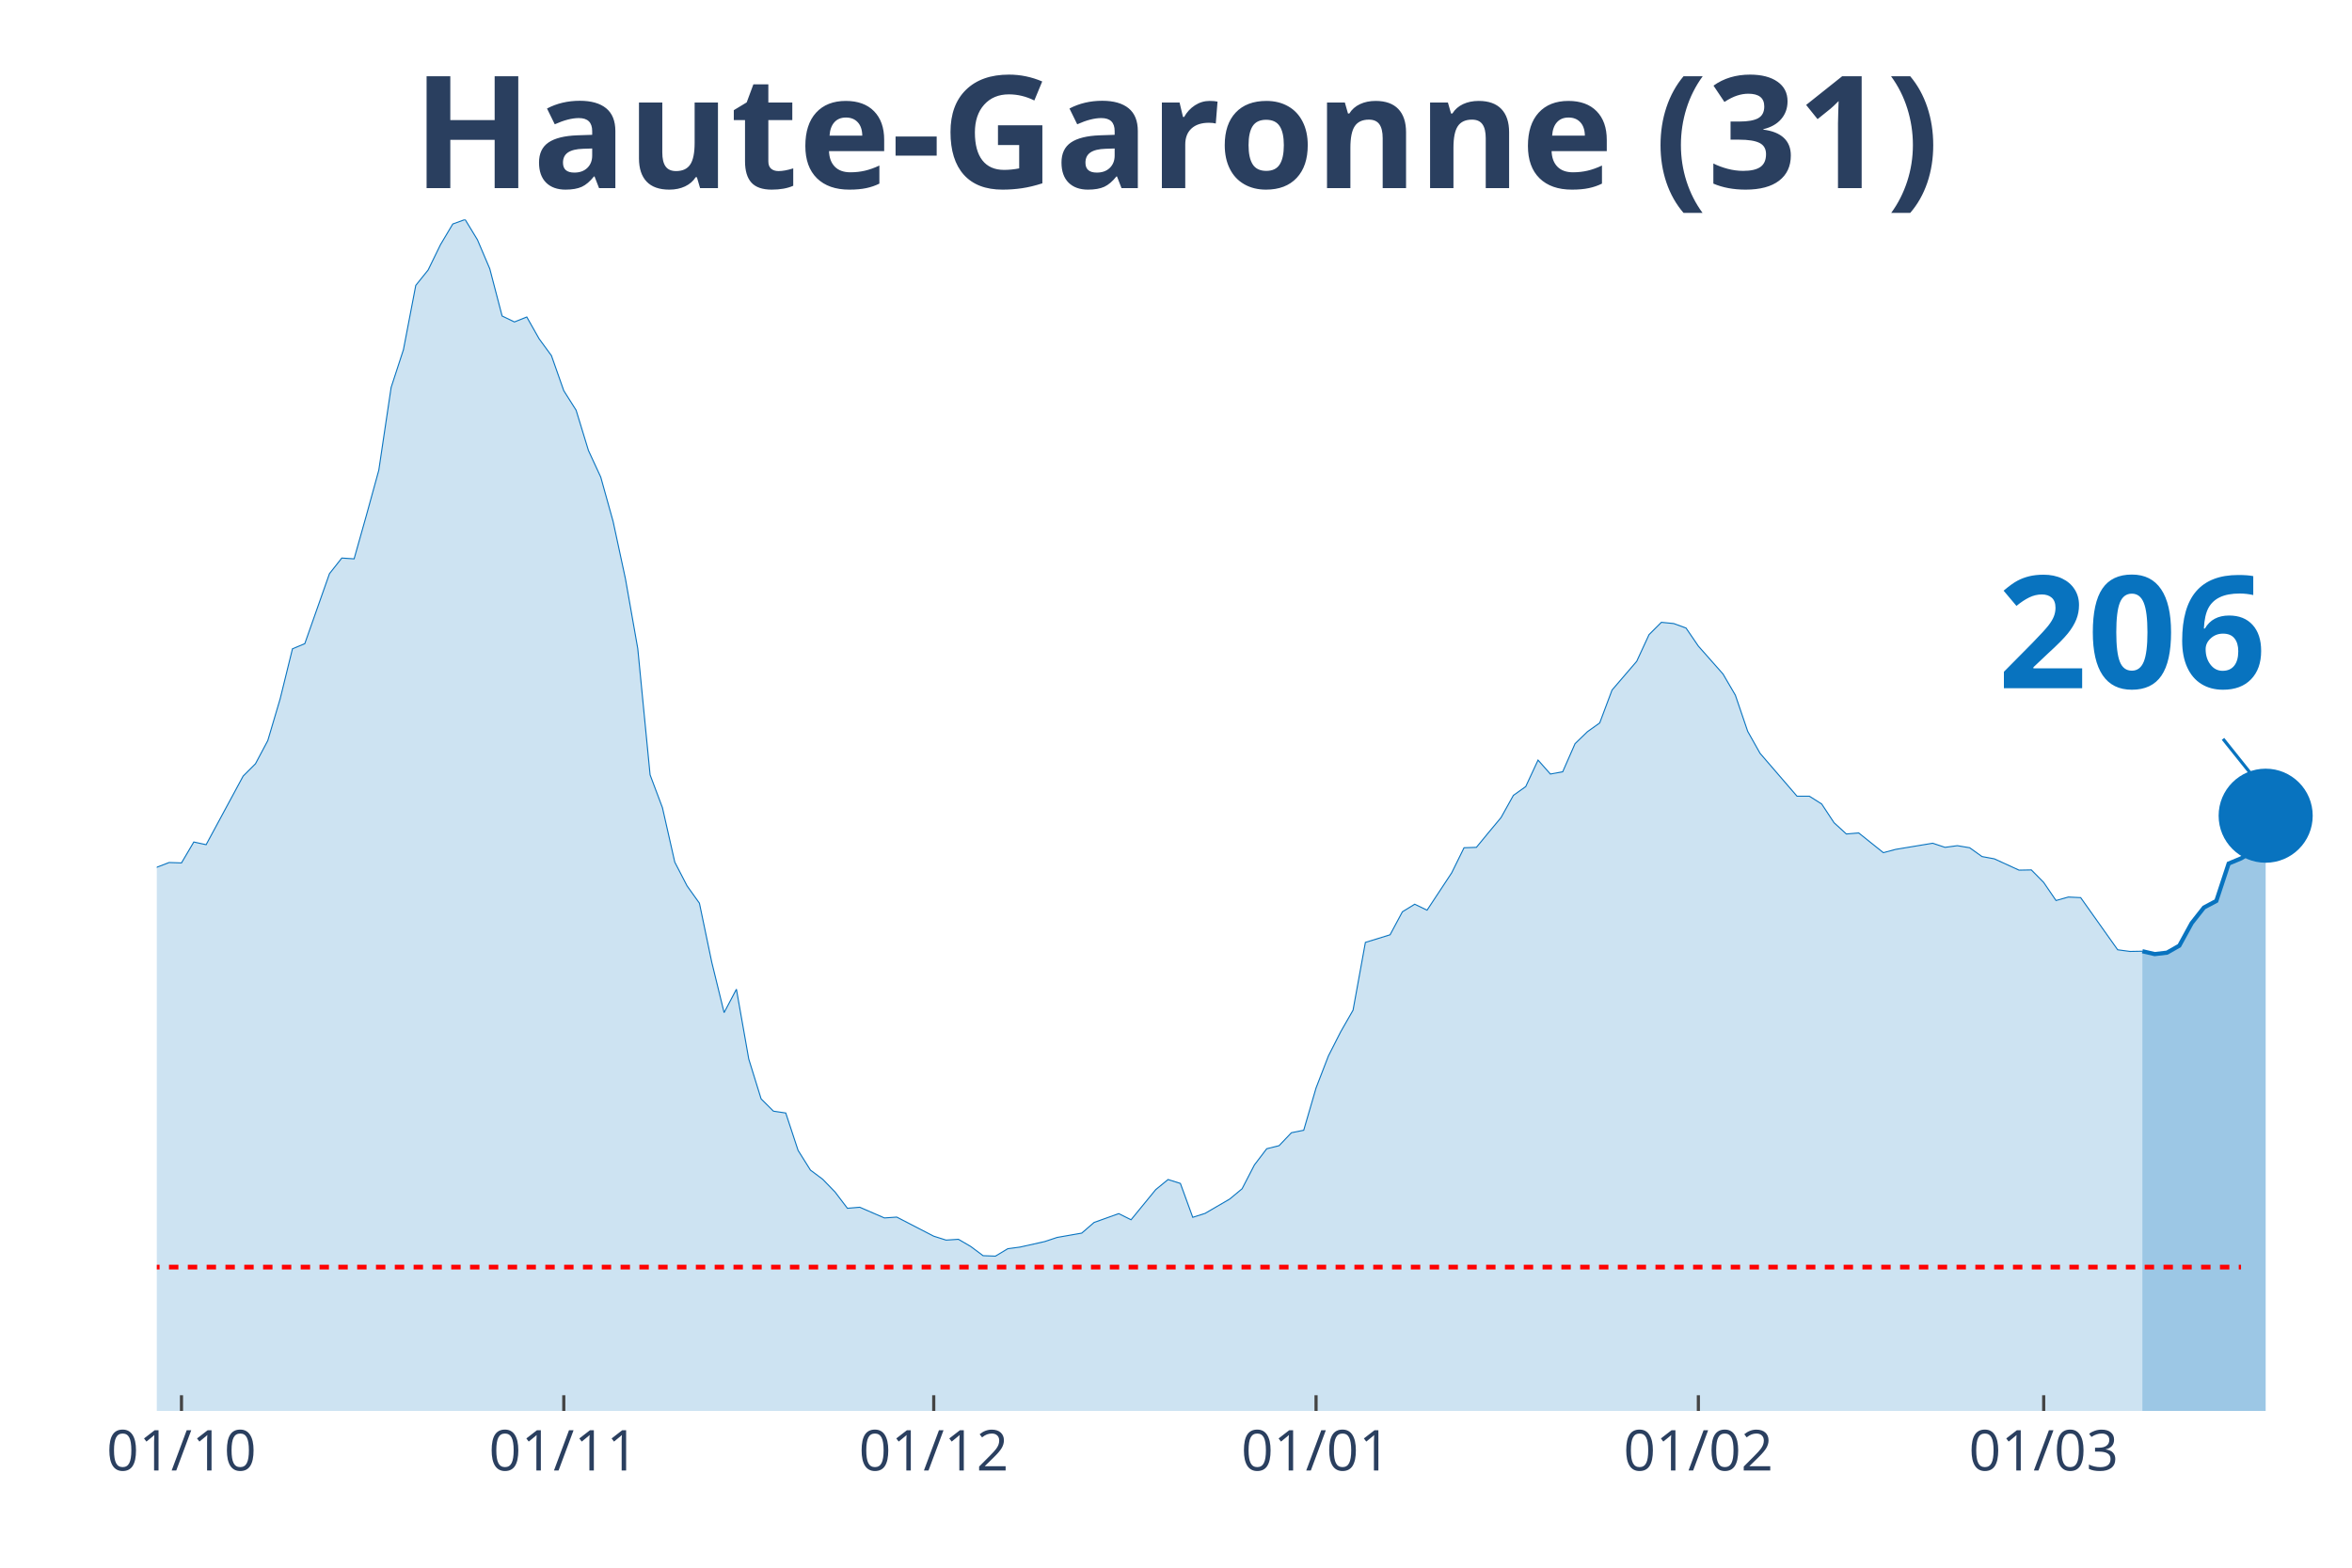
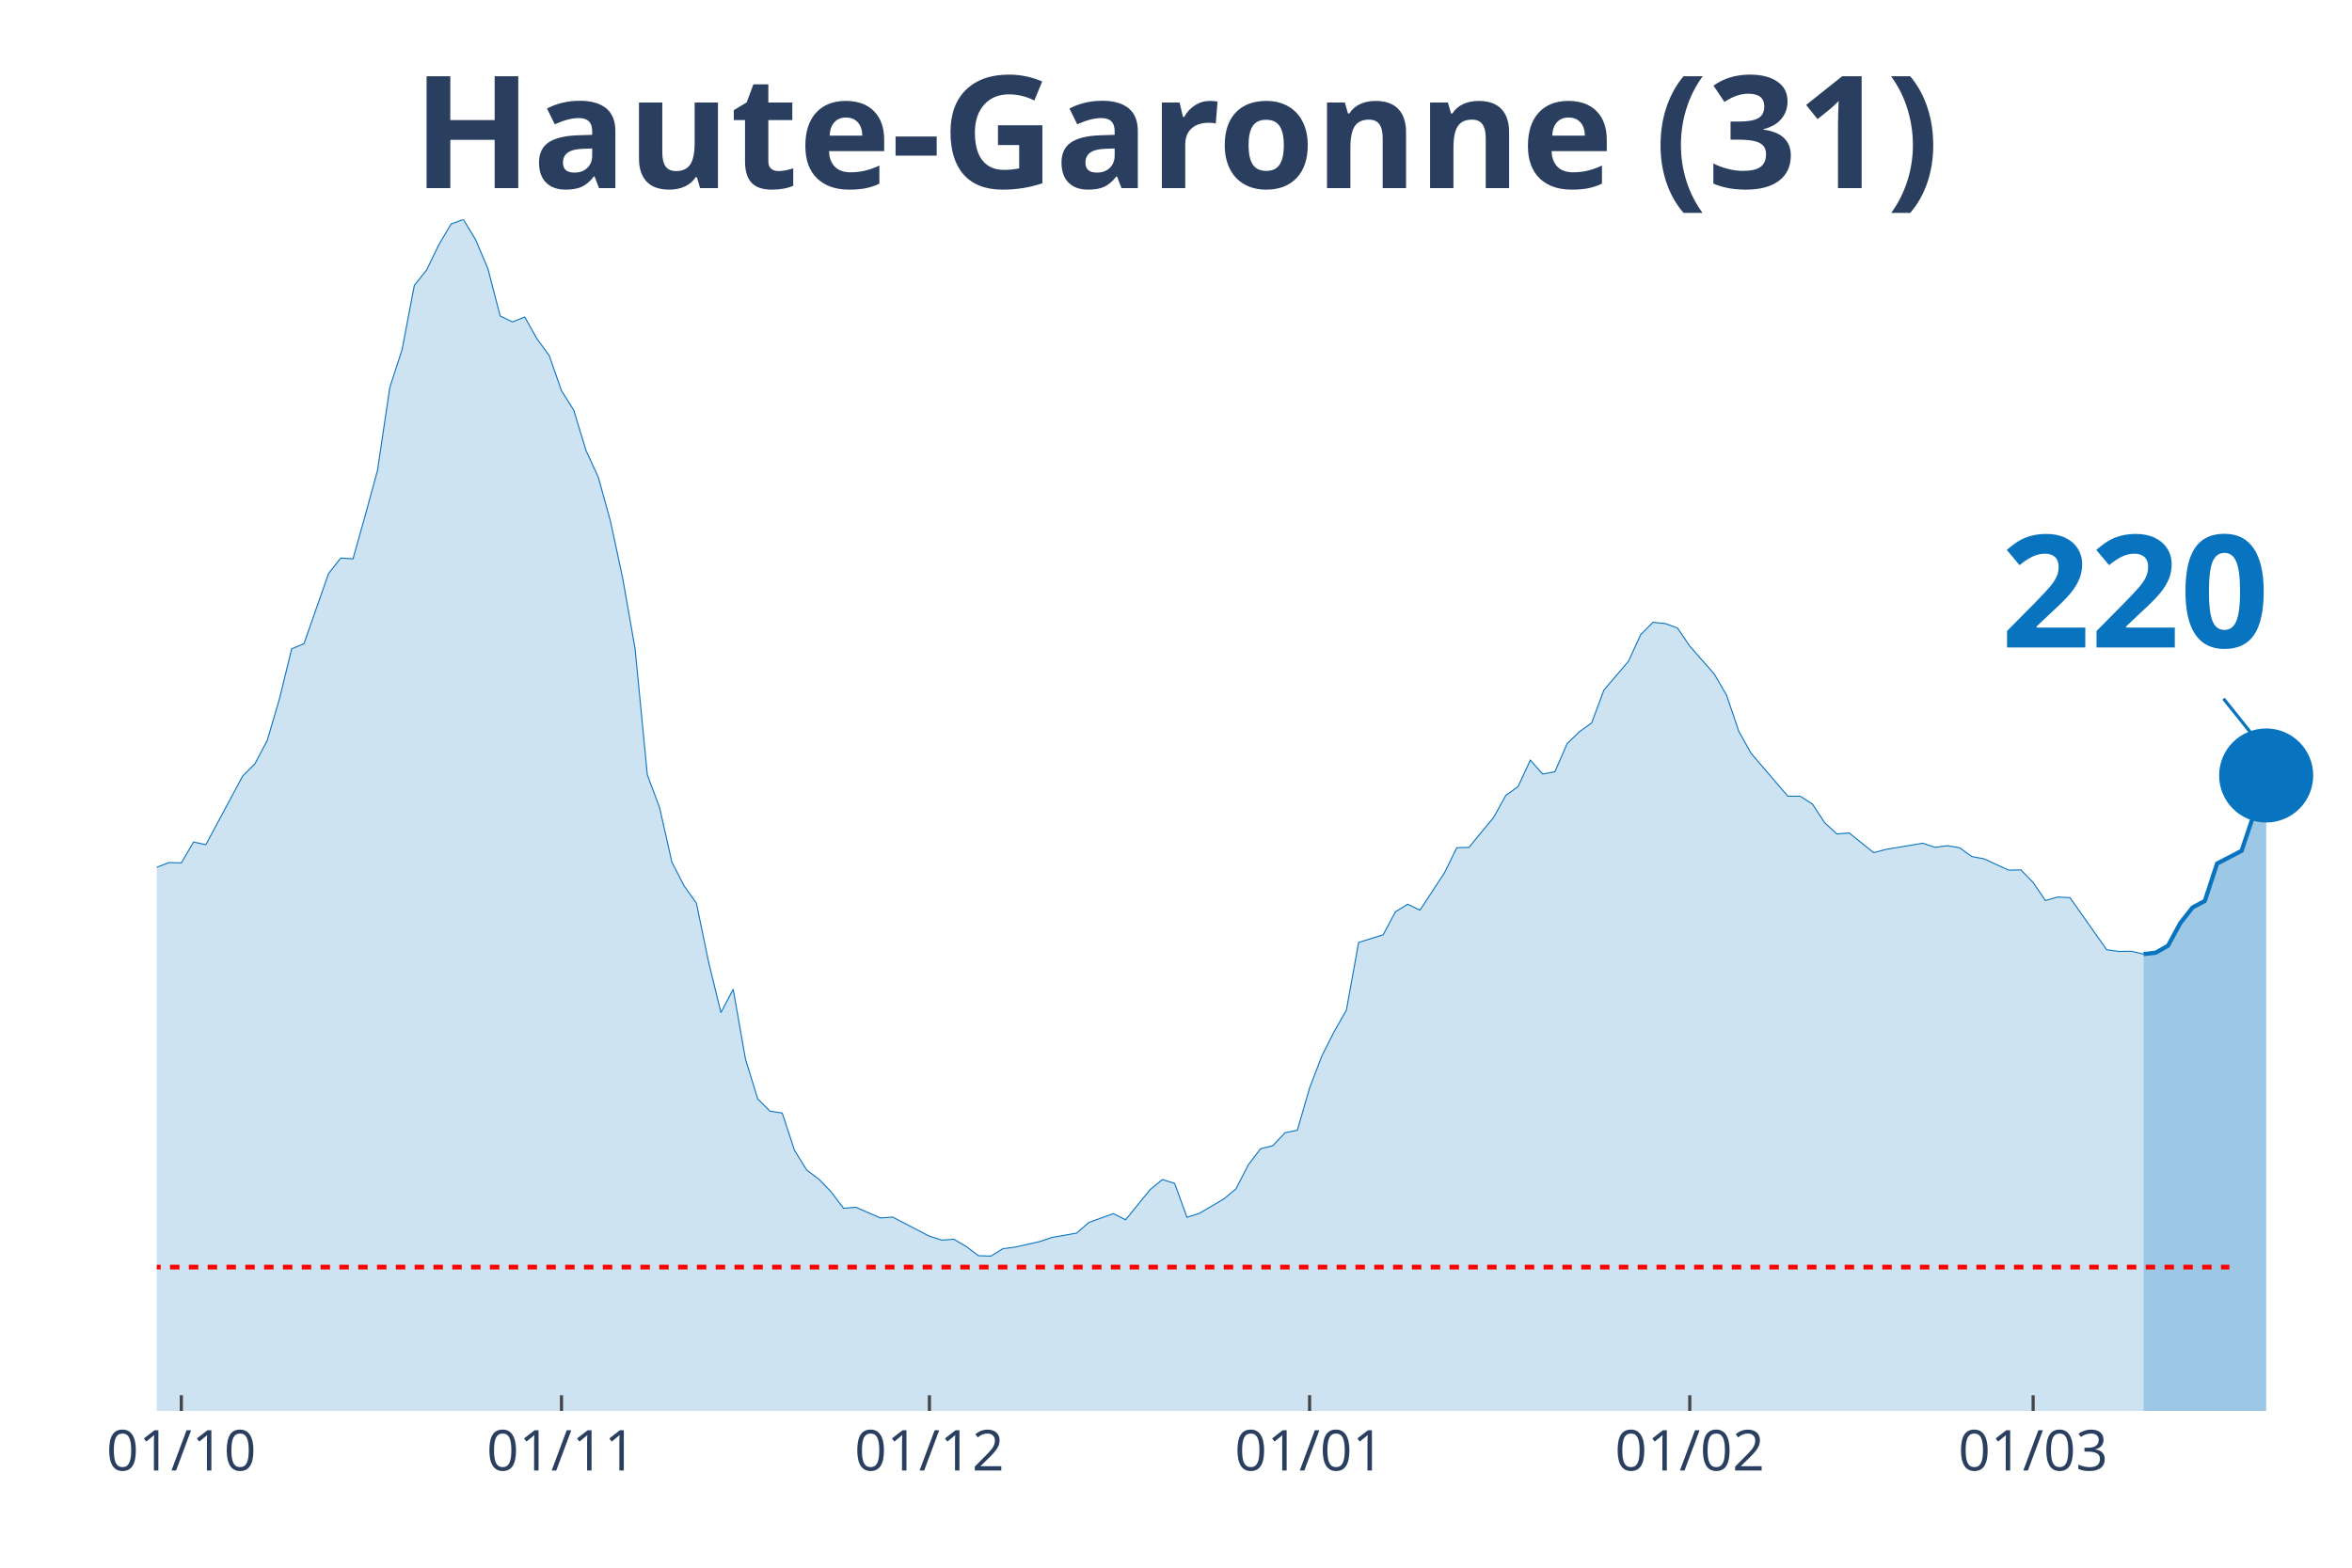
<svg xmlns="http://www.w3.org/2000/svg" class="main-svg" width="1125" height="750" style="" viewBox="0 0 750 500">
  <rect x="0" y="0" width="750" height="500" style="fill: rgb(0, 0, 0); fill-opacity: 0;" />
-   <defs id="defs-1373a6">
+   <defs id="defs-f68967">
    <g class="clips">
-       <clipPath id="clip1373a6xyplot" class="plotclip">
+       <clipPath id="clipf68967xyplot" class="plotclip">
        <rect width="700" height="380" />
      </clipPath>
-       <clipPath class="axesclip" id="clip1373a6x">
+       <clipPath class="axesclip" id="clipf68967x">
        <rect x="50" y="0" width="700" height="500" />
      </clipPath>
-       <clipPath class="axesclip" id="clip1373a6y">
+       <clipPath class="axesclip" id="clipf68967y">
        <rect x="0" y="70" width="750" height="380" />
      </clipPath>
-       <clipPath class="axesclip" id="clip1373a6xy">
+       <clipPath class="axesclip" id="clipf68967xy">
        <rect x="50" y="70" width="700" height="380" />
      </clipPath>
    </g>
    <g class="gradients" />
  </defs>
  <g class="bglayer">
    <rect class="bg" x="50" y="70" width="700" height="380" style="fill: rgb(0, 0, 0); fill-opacity: 0; stroke-width: 0;" />
  </g>
  <g class="layer-below">
    <g class="imagelayer" />
    <g class="shapelayer" />
  </g>
  <g class="cartesianlayer">
    <g class="subplot xy">
      <g class="layer-subplot">
        <g class="shapelayer" />
        <g class="imagelayer" />
      </g>
      <g class="gridlayer">
        <g class="x">
-           <path class="xgrid crisp" transform="translate(57.87,0)" d="M0,70v380" style="stroke: rgb(255, 255, 255); stroke-opacity: 1; stroke-width: 1px;" />
-           <path class="xgrid crisp" transform="translate(179.78,0)" d="M0,70v380" style="stroke: rgb(255, 255, 255); stroke-opacity: 1; stroke-width: 1px;" />
-           <path class="xgrid crisp" transform="translate(297.75,0)" d="M0,70v380" style="stroke: rgb(255, 255, 255); stroke-opacity: 1; stroke-width: 1px;" />
-           <path class="xgrid crisp" transform="translate(419.66,0)" d="M0,70v380" style="stroke: rgb(255, 255, 255); stroke-opacity: 1; stroke-width: 1px;" />
-           <path class="xgrid crisp" transform="translate(541.57,0)" d="M0,70v380" style="stroke: rgb(255, 255, 255); stroke-opacity: 1; stroke-width: 1px;" />
-           <path class="xgrid crisp" transform="translate(651.69,0)" d="M0,70v380" style="stroke: rgb(255, 255, 255); stroke-opacity: 1; stroke-width: 1px;" />
+           <path class="xgrid crisp" transform="translate(57.82,0)" d="M0,70v380" style="stroke: rgb(255, 255, 255); stroke-opacity: 1; stroke-width: 1px;" />
+           <path class="xgrid crisp" transform="translate(179.05,0)" d="M0,70v380" style="stroke: rgb(255, 255, 255); stroke-opacity: 1; stroke-width: 1px;" />
+           <path class="xgrid crisp" transform="translate(296.37,0)" d="M0,70v380" style="stroke: rgb(255, 255, 255); stroke-opacity: 1; stroke-width: 1px;" />
+           <path class="xgrid crisp" transform="translate(417.6,0)" d="M0,70v380" style="stroke: rgb(255, 255, 255); stroke-opacity: 1; stroke-width: 1px;" />
+           <path class="xgrid crisp" transform="translate(538.83,0)" d="M0,70v380" style="stroke: rgb(255, 255, 255); stroke-opacity: 1; stroke-width: 1px;" />
+           <path class="xgrid crisp" transform="translate(648.32,0)" d="M0,70v380" style="stroke: rgb(255, 255, 255); stroke-opacity: 1; stroke-width: 1px;" />
        </g>
        <g class="y" />
      </g>
      <g class="zerolinelayer" />
      <path class="xlines-below" />
      <path class="ylines-below" />
      <g class="overlines-below" />
      <g class="xaxislayer-below" />
      <g class="yaxislayer-below" />
      <g class="overaxes-below" />
-       <g class="plot" transform="translate(50, 70)" clip-path="url('#clip1373a6xyplot')">
+       <g class="plot" transform="translate(50, 70)" clip-path="url('#clipf68967xyplot')">
        <g class="scatterlayer mlayer">
-           <g class="trace scatter trace73956d" style="stroke-miterlimit: 2;">
+           <g class="trace scatter trace05c13b" style="stroke-miterlimit: 2;">
            <g class="fills">
              <g>
-                 <path class="js-fill" d="M633.15,380L-534.83,380L-534.83,375.74L-495.51,378.62L-491.57,378.62L-365.73,376.73L-361.8,376.4L-291.01,374.89L-287.08,373.71L-259.55,368.61L-255.62,368.21L-235.96,362.58L-232.02,359.83L-212.36,351.91L-208.43,352.37L-184.83,344.57L-180.9,340.19L-173.03,335.01L-169.1,333.9L-153.37,327.35L-149.44,326.11L-145.51,323.42L-141.57,323.75L-133.71,321.79L-129.78,321.33L-125.84,320.61L-121.91,316.15L-117.98,311.9L-114.04,297.49L-110.11,290.94L-106.18,291.34L-102.25,291.07L-98.31,277.45L-86.52,243.6L-82.58,234.36L-78.65,231.29L-74.72,230.83L-66.85,202.21L-62.92,192.39L-55.06,162.73L-51.12,155.72L-47.19,152.38L-43.26,155.65L-39.33,152.51L-35.39,156.9L-31.46,170.72L-27.53,179.62L-23.6,182.37L-19.66,183.62L-11.8,204.24L-7.87,209.61L-3.93,211.77L0,206.6L3.93,205.09L7.87,205.22L11.8,198.55L15.73,199.4L27.53,177.53L31.46,173.6L35.39,166.2L39.33,152.9L43.26,136.93L47.19,135.29L55.06,112.96L58.99,107.98L62.92,108.24L66.85,94.3L70.79,79.96L74.72,53.57L78.65,41.52L82.58,21.02L86.52,16.11L90.45,8.05L94.38,1.44L98.31,0L102.25,6.48L106.18,15.72L110.11,30.78L114.04,32.68L117.98,31.1L121.91,38.05L125.84,43.42L129.78,54.61L133.71,60.83L137.64,73.67L141.57,82.18L145.51,96.33L149.44,114.6L153.37,136.86L157.3,177.13L161.24,187.61L165.17,204.96L169.1,212.56L173.03,218.06L176.97,236.92L180.9,252.96L184.83,245.5L188.76,267.76L192.7,280.47L196.63,284.39L200.56,284.98L204.49,296.9L208.43,303.19L212.36,306.13L216.29,310.19L220.22,315.37L224.16,315.04L232.02,318.45L235.96,318.18L247.75,324.27L251.69,325.52L255.62,325.26L259.55,327.55L263.48,330.49L267.42,330.63L271.35,328.27L275.28,327.74L283.15,325.98L287.08,324.67L294.94,323.29L298.88,319.89L306.74,317.07L310.67,319.03L318.54,309.41L322.47,306.2L326.4,307.44L330.34,318.25L334.27,317L338.2,314.71L342.13,312.42L346.07,309.15L350,301.55L353.93,296.38L357.87,295.4L361.8,291.27L365.73,290.48L369.66,276.99L373.6,266.78L377.53,259.05L381.46,252.18L385.39,230.57L393.26,228.14L397.19,220.81L401.12,218.39L405.06,220.29L412.92,208.37L416.85,200.38L420.79,200.25L424.72,195.47L428.65,190.75L432.58,183.68L436.52,180.87L440.45,172.42L444.38,176.87L448.31,176.15L452.25,167.18L456.18,163.38L460.11,160.57L464.04,150.09L471.91,140.92L475.84,132.41L479.78,128.48L483.71,128.87L487.64,130.31L491.57,136.07L499.44,144.98L503.37,151.72L507.3,163.25L511.24,170.26L523.03,183.94L526.97,183.94L530.9,186.43L534.83,192.39L538.76,195.99L542.7,195.66L550.56,201.95L554.49,200.9L566.29,198.94L570.22,200.25L574.16,199.72L578.09,200.38L582.02,203.19L585.96,203.92L593.82,207.52L597.75,207.45L601.69,211.45L605.62,217.21L609.55,216.1L613.48,216.29L625.28,232.92L629.21,233.45L633.15,233.38" style="fill: rgb(8, 115, 191); fill-opacity: 0.2; stroke-width: 0;" />
+                 <path class="js-fill" d="M633.52,380L-531.84,380L-531.84,375.74L-492.74,378.62L-488.83,378.62L-363.69,376.73L-359.78,376.4L-289.39,374.89L-285.47,373.71L-258.1,368.61L-254.19,368.21L-234.64,362.58L-230.73,359.83L-211.17,351.91L-207.26,352.37L-183.8,344.57L-179.89,340.19L-172.07,335.01L-168.16,333.9L-152.51,327.35L-148.6,326.11L-144.69,323.42L-140.78,323.75L-132.96,321.79L-129.05,321.33L-125.14,320.61L-121.23,316.15L-117.32,311.9L-113.41,297.49L-109.5,290.94L-105.59,291.34L-101.68,291.07L-97.77,277.45L-86.03,243.6L-82.12,234.36L-78.21,231.29L-74.3,230.83L-66.48,202.21L-62.57,192.39L-54.75,162.73L-50.84,155.72L-46.93,152.38L-43.02,155.65L-39.11,152.51L-35.2,156.9L-31.28,170.72L-27.37,179.62L-23.46,182.37L-19.55,183.62L-11.73,204.24L-7.82,209.61L-3.91,211.77L0,206.6L3.91,205.09L7.82,205.22L11.73,198.55L15.64,199.4L27.37,177.53L31.28,173.6L35.2,166.2L39.11,152.9L43.02,136.93L46.93,135.29L54.75,112.96L58.66,107.98L62.57,108.24L66.48,94.3L70.39,79.96L74.3,53.57L78.21,41.52L82.12,21.02L86.03,16.11L89.94,8.05L93.85,1.44L97.77,0L101.68,6.48L105.59,15.72L109.5,30.78L113.41,32.68L117.32,31.1L121.23,38.05L125.14,43.42L129.05,54.61L132.96,60.83L136.87,73.67L140.78,82.18L144.69,96.33L148.6,114.6L152.51,136.86L156.42,177.13L160.34,187.61L164.25,204.96L168.16,212.56L172.07,218.06L175.98,236.92L179.89,252.96L183.8,245.5L187.71,267.76L191.62,280.47L195.53,284.39L199.44,284.98L203.35,296.9L207.26,303.19L211.17,306.13L215.08,310.19L218.99,315.37L222.91,315.04L230.73,318.45L234.64,318.18L246.37,324.27L250.28,325.52L254.19,325.26L258.1,327.55L262.01,330.49L265.92,330.63L269.83,328.27L273.74,327.74L281.56,325.98L285.47,324.67L293.3,323.29L297.21,319.89L305.03,317.07L308.94,319.03L316.76,309.41L320.67,306.2L324.58,307.44L328.49,318.25L332.4,317L336.31,314.71L340.22,312.42L344.13,309.15L348.04,301.55L351.96,296.38L355.87,295.4L359.78,291.27L363.69,290.48L367.6,276.99L371.51,266.78L375.42,259.05L379.33,252.18L383.24,230.57L391.06,228.14L394.97,220.81L398.88,218.39L402.79,220.29L410.61,208.37L414.53,200.38L418.44,200.25L422.35,195.47L426.26,190.75L430.17,183.68L434.08,180.87L437.99,172.42L441.9,176.87L445.81,176.15L449.72,167.18L453.63,163.38L457.54,160.57L461.45,150.09L469.27,140.92L473.18,132.41L477.09,128.48L481.01,128.87L484.92,130.31L488.83,136.07L496.65,144.98L500.56,151.72L504.47,163.25L508.38,170.26L520.11,183.94L524.02,183.94L527.93,186.43L531.84,192.39L535.75,195.99L539.66,195.66L547.49,201.95L551.4,200.9L563.13,198.94L567.04,200.25L570.95,199.72L574.86,200.38L578.77,203.19L582.68,203.92L590.5,207.52L594.41,207.45L598.32,211.45L602.23,217.21L606.15,216.1L610.06,216.29L621.79,232.92L625.7,233.45L629.61,233.38L633.52,234.3" style="fill: rgb(8, 115, 191); fill-opacity: 0.2; stroke-width: 0;" />
              </g>
            </g>
            <g class="errorbars" />
            <g class="lines">
-               <path class="js-line" d="M-534.83,375.74L-495.51,378.62L-491.57,378.62L-365.73,376.73L-361.8,376.4L-291.01,374.89L-287.08,373.71L-259.55,368.61L-255.62,368.21L-235.96,362.58L-232.02,359.83L-212.36,351.91L-208.43,352.37L-184.83,344.57L-180.9,340.19L-173.03,335.01L-169.1,333.9L-153.37,327.35L-149.44,326.11L-145.51,323.42L-141.57,323.75L-133.71,321.79L-129.78,321.33L-125.84,320.61L-121.91,316.15L-117.98,311.9L-114.04,297.49L-110.11,290.94L-106.18,291.34L-102.25,291.07L-98.31,277.45L-86.52,243.6L-82.58,234.36L-78.65,231.29L-74.72,230.83L-66.85,202.21L-62.92,192.39L-55.06,162.73L-51.12,155.72L-47.19,152.38L-43.26,155.65L-39.33,152.51L-35.39,156.9L-31.46,170.72L-27.53,179.62L-23.6,182.37L-19.66,183.62L-11.8,204.24L-7.87,209.61L-3.93,211.77L0,206.6L3.93,205.09L7.87,205.22L11.8,198.55L15.73,199.4L27.53,177.53L31.46,173.6L35.39,166.2L39.33,152.9L43.26,136.93L47.19,135.29L55.06,112.96L58.99,107.98L62.92,108.24L66.85,94.3L70.79,79.96L74.72,53.57L78.65,41.52L82.58,21.02L86.52,16.11L90.45,8.05L94.38,1.44L98.31,0L102.25,6.48L106.18,15.72L110.11,30.78L114.04,32.68L117.98,31.1L121.91,38.05L125.84,43.42L129.78,54.61L133.71,60.83L137.64,73.67L141.57,82.18L145.51,96.33L149.44,114.6L153.37,136.86L157.3,177.13L161.24,187.61L165.17,204.96L169.1,212.56L173.03,218.06L176.97,236.92L180.9,252.96L184.83,245.5L188.76,267.76L192.7,280.47L196.63,284.39L200.56,284.98L204.49,296.9L208.43,303.19L212.36,306.13L216.29,310.19L220.22,315.37L224.16,315.04L232.02,318.45L235.96,318.18L247.75,324.27L251.69,325.52L255.62,325.26L259.55,327.55L263.48,330.49L267.42,330.63L271.35,328.27L275.28,327.74L283.15,325.98L287.08,324.67L294.94,323.29L298.88,319.89L306.74,317.07L310.67,319.03L318.54,309.41L322.47,306.2L326.4,307.44L330.34,318.25L334.27,317L338.2,314.71L342.13,312.42L346.07,309.15L350,301.55L353.93,296.38L357.87,295.4L361.8,291.27L365.73,290.48L369.66,276.99L373.6,266.78L377.53,259.05L381.46,252.18L385.39,230.57L393.26,228.14L397.19,220.81L401.12,218.39L405.06,220.29L412.92,208.37L416.85,200.38L420.79,200.25L424.72,195.47L428.65,190.75L432.58,183.68L436.52,180.87L440.45,172.42L444.38,176.87L448.31,176.15L452.25,167.18L456.18,163.38L460.11,160.57L464.04,150.09L471.91,140.92L475.84,132.41L479.78,128.48L483.71,128.87L487.64,130.31L491.57,136.07L499.44,144.98L503.37,151.72L507.3,163.25L511.24,170.26L523.03,183.94L526.97,183.94L530.9,186.43L534.83,192.39L538.76,195.99L542.7,195.66L550.56,201.95L554.49,200.9L566.29,198.94L570.22,200.25L574.16,199.72L578.09,200.38L582.02,203.19L585.96,203.92L593.82,207.52L597.75,207.45L601.69,211.45L605.62,217.21L609.55,216.1L613.48,216.29L625.28,232.92L629.21,233.45L633.15,233.38" style="vector-effect: non-scaling-stroke; fill: none; stroke: rgb(8, 115, 191); stroke-opacity: 1; stroke-width: 0.5px; opacity: 1;" />
+               <path class="js-line" d="M-531.84,375.74L-492.74,378.62L-488.83,378.62L-363.69,376.73L-359.78,376.4L-289.39,374.89L-285.47,373.71L-258.1,368.61L-254.19,368.21L-234.64,362.58L-230.73,359.83L-211.17,351.91L-207.26,352.37L-183.8,344.57L-179.89,340.19L-172.07,335.01L-168.16,333.9L-152.51,327.35L-148.6,326.11L-144.69,323.42L-140.78,323.75L-132.96,321.79L-129.05,321.33L-125.14,320.61L-121.23,316.15L-117.32,311.9L-113.41,297.49L-109.5,290.94L-105.59,291.34L-101.68,291.07L-97.77,277.45L-86.03,243.6L-82.12,234.36L-78.21,231.29L-74.3,230.83L-66.48,202.21L-62.57,192.39L-54.75,162.73L-50.84,155.72L-46.93,152.38L-43.02,155.65L-39.11,152.51L-35.2,156.9L-31.28,170.72L-27.37,179.62L-23.46,182.37L-19.55,183.62L-11.73,204.24L-7.82,209.61L-3.91,211.77L0,206.6L3.91,205.09L7.82,205.22L11.73,198.55L15.64,199.4L27.37,177.53L31.28,173.6L35.2,166.2L39.11,152.9L43.02,136.93L46.93,135.29L54.75,112.96L58.66,107.98L62.57,108.24L66.48,94.3L70.39,79.96L74.3,53.57L78.21,41.52L82.12,21.02L86.03,16.11L89.94,8.05L93.85,1.44L97.77,0L101.68,6.48L105.59,15.72L109.5,30.78L113.41,32.68L117.32,31.1L121.23,38.05L125.14,43.42L129.05,54.61L132.96,60.83L136.87,73.67L140.78,82.18L144.69,96.33L148.6,114.6L152.51,136.86L156.42,177.13L160.34,187.61L164.25,204.96L168.16,212.56L172.07,218.06L175.98,236.92L179.89,252.96L183.8,245.5L187.71,267.76L191.62,280.47L195.53,284.39L199.44,284.98L203.35,296.9L207.26,303.19L211.17,306.13L215.08,310.19L218.99,315.37L222.91,315.04L230.73,318.45L234.64,318.18L246.37,324.27L250.28,325.52L254.19,325.26L258.1,327.55L262.01,330.49L265.92,330.63L269.83,328.27L273.74,327.74L281.56,325.98L285.47,324.67L293.3,323.29L297.21,319.89L305.03,317.07L308.94,319.03L316.76,309.41L320.67,306.2L324.58,307.44L328.49,318.25L332.4,317L336.31,314.71L340.22,312.42L344.13,309.15L348.04,301.55L351.96,296.38L355.87,295.4L359.78,291.27L363.69,290.48L367.6,276.99L371.51,266.78L375.42,259.05L379.33,252.18L383.24,230.57L391.06,228.14L394.97,220.81L398.88,218.39L402.79,220.29L410.61,208.37L414.53,200.38L418.44,200.25L422.35,195.47L426.26,190.75L430.17,183.68L434.08,180.87L437.99,172.42L441.9,176.87L445.81,176.15L449.72,167.18L453.63,163.38L457.54,160.57L461.45,150.09L469.27,140.92L473.18,132.41L477.09,128.48L481.01,128.87L484.92,130.31L488.83,136.07L496.65,144.98L500.56,151.72L504.47,163.25L508.38,170.26L520.11,183.94L524.02,183.94L527.93,186.43L531.84,192.39L535.75,195.99L539.66,195.66L547.49,201.95L551.4,200.9L563.13,198.94L567.04,200.25L570.95,199.72L574.86,200.38L578.77,203.19L582.68,203.92L590.5,207.52L594.41,207.45L598.32,211.45L602.23,217.21L606.15,216.1L610.06,216.29L621.79,232.92L625.7,233.45L629.61,233.38L633.52,234.3" style="vector-effect: non-scaling-stroke; fill: none; stroke: rgb(8, 115, 191); stroke-opacity: 1; stroke-width: 0.5px; opacity: 1;" />
            </g>
            <g class="points" />
            <g class="text" />
          </g>
-           <g class="trace scatter traceee19db" style="stroke-miterlimit: 2;">
+           <g class="trace scatter traceee125e" style="stroke-miterlimit: 2;">
            <g class="fills">
              <g>
-                 <path class="js-fill" d="M672.47,380L633.15,380L633.15,233.38L637.08,234.3L641.01,233.84L644.94,231.61L648.88,224.41L652.81,219.43L656.74,217.34L660.67,205.42L664.61,203.78L668.54,201.43L672.47,190.16" style="fill: rgb(8, 115, 191); fill-opacity: 0.4; stroke-width: 0;" />
+                 <path class="js-fill" d="M672.63,380L633.52,380L633.52,234.3L637.43,233.84L641.34,231.61L645.25,224.41L649.16,219.43L653.07,217.34L656.98,205.42L664.8,201.36L668.72,189.64L672.63,177.33" style="fill: rgb(8, 115, 191); fill-opacity: 0.4; stroke-width: 0;" />
              </g>
            </g>
            <g class="errorbars" />
            <g class="lines">
-               <path class="js-line" d="M633.15,233.38L637.08,234.3L641.01,233.84L644.94,231.61L648.88,224.41L652.81,219.43L656.74,217.34L660.67,205.42L664.61,203.78L668.54,201.43L672.47,190.16" style="vector-effect: non-scaling-stroke; fill: none; stroke: rgb(8, 115, 191); stroke-opacity: 1; stroke-width: 2px; opacity: 1;" />
+               <path class="js-line" d="M633.52,234.3L637.43,233.84L641.34,231.61L645.25,224.41L649.16,219.43L653.07,217.34L656.98,205.42L664.8,201.36L668.72,189.64L672.63,177.33" style="vector-effect: non-scaling-stroke; fill: none; stroke: rgb(8, 115, 191); stroke-opacity: 1; stroke-width: 2px; opacity: 1;" />
            </g>
            <g class="points" />
            <g class="text" />
          </g>
-           <g class="trace scatter traceefbc8f" style="stroke-miterlimit: 2; opacity: 1;">
+           <g class="trace scatter tracee8333d" style="stroke-miterlimit: 2; opacity: 1;">
            <g class="fills" />
            <g class="errorbars" />
            <g class="lines" />
            <g class="points">
-               <path class="point" transform="translate(672.47,190.16)" d="M15,0A15,15 0 1,1 0,-15A15,15 0 0,1 15,0Z" style="opacity: 1; stroke-width: 0px; fill: rgb(8, 115, 191); fill-opacity: 1;" />
+               <path class="point" transform="translate(672.63,177.33)" d="M15,0A15,15 0 1,1 0,-15A15,15 0 0,1 15,0Z" style="opacity: 1; stroke-width: 0px; fill: rgb(8, 115, 191); fill-opacity: 1;" />
            </g>
            <g class="text" />
          </g>
        </g>
      </g>
      <g class="overplot" />
      <path class="xlines-above crisp" style="fill: none; stroke-width: 1px; stroke: rgb(0, 0, 0); stroke-opacity: 0;" d="" />
      <path class="ylines-above crisp" style="fill: none;" d="M0,0" />
      <g class="overlines-above" />
      <g class="xaxislayer-above">
-         <path class="xtick ticks crisp" d="M0,450v-5" transform="translate(57.87,0)" style="stroke: rgb(68, 68, 68); stroke-opacity: 1; stroke-width: 1px;" />
-         <path class="xtick ticks crisp" d="M0,450v-5" transform="translate(179.78,0)" style="stroke: rgb(68, 68, 68); stroke-opacity: 1; stroke-width: 1px;" />
-         <path class="xtick ticks crisp" d="M0,450v-5" transform="translate(297.75,0)" style="stroke: rgb(68, 68, 68); stroke-opacity: 1; stroke-width: 1px;" />
-         <path class="xtick ticks crisp" d="M0,450v-5" transform="translate(419.66,0)" style="stroke: rgb(68, 68, 68); stroke-opacity: 1; stroke-width: 1px;" />
-         <path class="xtick ticks crisp" d="M0,450v-5" transform="translate(541.57,0)" style="stroke: rgb(68, 68, 68); stroke-opacity: 1; stroke-width: 1px;" />
-         <path class="xtick ticks crisp" d="M0,450v-5" transform="translate(651.69,0)" style="stroke: rgb(68, 68, 68); stroke-opacity: 1; stroke-width: 1px;" />
+         <path class="xtick ticks crisp" d="M0,450v-5" transform="translate(57.82,0)" style="stroke: rgb(68, 68, 68); stroke-opacity: 1; stroke-width: 1px;" />
+         <path class="xtick ticks crisp" d="M0,450v-5" transform="translate(179.05,0)" style="stroke: rgb(68, 68, 68); stroke-opacity: 1; stroke-width: 1px;" />
+         <path class="xtick ticks crisp" d="M0,450v-5" transform="translate(296.37,0)" style="stroke: rgb(68, 68, 68); stroke-opacity: 1; stroke-width: 1px;" />
+         <path class="xtick ticks crisp" d="M0,450v-5" transform="translate(417.6,0)" style="stroke: rgb(68, 68, 68); stroke-opacity: 1; stroke-width: 1px;" />
+         <path class="xtick ticks crisp" d="M0,450v-5" transform="translate(538.83,0)" style="stroke: rgb(68, 68, 68); stroke-opacity: 1; stroke-width: 1px;" />
+         <path class="xtick ticks crisp" d="M0,450v-5" transform="translate(648.32,0)" style="stroke: rgb(68, 68, 68); stroke-opacity: 1; stroke-width: 1px;" />
        <g class="xtick">
-           <text text-anchor="middle" x="0" y="469" transform="translate(57.87,0)" style="font-family: 'Open Sans', verdana, arial, sans-serif; font-size: 18px; fill: rgb(42, 63, 95); fill-opacity: 1; white-space: pre;">01/10</text>
+           <text text-anchor="middle" x="0" y="469" transform="translate(57.82,0)" style="font-family: 'Open Sans', verdana, arial, sans-serif; font-size: 18px; fill: rgb(42, 63, 95); fill-opacity: 1; white-space: pre;">01/10</text>
        </g>
        <g class="xtick">
-           <text text-anchor="middle" x="0" y="469" transform="translate(179.78,0)" style="font-family: 'Open Sans', verdana, arial, sans-serif; font-size: 18px; fill: rgb(42, 63, 95); fill-opacity: 1; white-space: pre;">01/11</text>
+           <text text-anchor="middle" x="0" y="469" transform="translate(179.05,0)" style="font-family: 'Open Sans', verdana, arial, sans-serif; font-size: 18px; fill: rgb(42, 63, 95); fill-opacity: 1; white-space: pre;">01/11</text>
        </g>
        <g class="xtick">
-           <text text-anchor="middle" x="0" y="469" transform="translate(297.75,0)" style="font-family: 'Open Sans', verdana, arial, sans-serif; font-size: 18px; fill: rgb(42, 63, 95); fill-opacity: 1; white-space: pre;">01/12</text>
+           <text text-anchor="middle" x="0" y="469" transform="translate(296.37,0)" style="font-family: 'Open Sans', verdana, arial, sans-serif; font-size: 18px; fill: rgb(42, 63, 95); fill-opacity: 1; white-space: pre;">01/12</text>
        </g>
        <g class="xtick">
-           <text text-anchor="middle" x="0" y="469" transform="translate(419.66,0)" style="font-family: 'Open Sans', verdana, arial, sans-serif; font-size: 18px; fill: rgb(42, 63, 95); fill-opacity: 1; white-space: pre;">01/01</text>
+           <text text-anchor="middle" x="0" y="469" transform="translate(417.6,0)" style="font-family: 'Open Sans', verdana, arial, sans-serif; font-size: 18px; fill: rgb(42, 63, 95); fill-opacity: 1; white-space: pre;">01/01</text>
        </g>
        <g class="xtick">
-           <text text-anchor="middle" x="0" y="469" transform="translate(541.57,0)" style="font-family: 'Open Sans', verdana, arial, sans-serif; font-size: 18px; fill: rgb(42, 63, 95); fill-opacity: 1; white-space: pre;">01/02</text>
+           <text text-anchor="middle" x="0" y="469" transform="translate(538.83,0)" style="font-family: 'Open Sans', verdana, arial, sans-serif; font-size: 18px; fill: rgb(42, 63, 95); fill-opacity: 1; white-space: pre;">01/02</text>
        </g>
        <g class="xtick">
-           <text text-anchor="middle" x="0" y="469" transform="translate(651.69,0)" style="font-family: 'Open Sans', verdana, arial, sans-serif; font-size: 18px; fill: rgb(42, 63, 95); fill-opacity: 1; white-space: pre;">01/03</text>
+           <text text-anchor="middle" x="0" y="469" transform="translate(648.32,0)" style="font-family: 'Open Sans', verdana, arial, sans-serif; font-size: 18px; fill: rgb(42, 63, 95); fill-opacity: 1; white-space: pre;">01/03</text>
        </g>
      </g>
      <g class="yaxislayer-above" />
      <g class="overaxes-above" />
    </g>
  </g>
  <g class="polarlayer" />
  <g class="ternarylayer" />
  <g class="geolayer" />
  <g class="funnelarealayer" />
  <g class="pielayer" />
  <g class="treemaplayer" />
  <g class="sunburstlayer" />
  <g class="glimages" />
-   <defs id="topdefs-1373a6">
+   <defs id="topdefs-f68967">
    <g class="clips" />
  </defs>
  <g class="layer-above">
    <g class="imagelayer" />
    <g class="shapelayer">
-       <path data-index="0" fill-rule="evenodd" d="M-2160.11,404.13L714.61,404.13" clip-path="url('#clip1373a6xy')" style="opacity: 1; stroke: rgb(255, 0, 0); stroke-opacity: 1; fill: rgb(0, 0, 0); fill-opacity: 0; stroke-dasharray: 3px, 3px; stroke-width: 1.5px;" />
+       <path data-index="0" fill-rule="evenodd" d="M-2147.77,404.13L710.89,404.13" clip-path="url('#clipf68967xy')" style="opacity: 1; stroke: rgb(255, 0, 0); stroke-opacity: 1; fill: rgb(0, 0, 0); fill-opacity: 0; stroke-dasharray: 3px, 3px; stroke-width: 1.5px;" />
    </g>
  </g>
  <g class="infolayer">
    <g class="g-gtitle">
      <text class="gtitle" x="375" y="25" text-anchor="middle" dy="0.7em" style="font-family: 'Open Sans', verdana, arial, sans-serif; font-size: 50px; fill: rgb(42, 63, 95); opacity: 1; font-weight: normal; white-space: pre;">
        <tspan style="font-weight:bold">Haute-Garonne (31)</tspan>
      </text>
    </g>
    <g class="g-xtitle" />
    <g class="annotation" data-index="0" style="opacity: 1;">
-       <g class="annotation-text-g" transform="rotate(0,680.47,200.16)">
-         <g class="cursor-pointer" transform="translate(622, 164)">
+       <g class="annotation-text-g" transform="rotate(0,680.63,187.33)">
+         <g class="cursor-pointer" transform="translate(623, 151)">
          <rect class="bg" x="0.5" y="0.5" width="115" height="71" style="stroke-width: 1px; stroke: rgb(0, 0, 0); stroke-opacity: 0; fill: rgb(255, 255, 255); fill-opacity: 0.6;" />
          <text class="annotation-text" text-anchor="middle" x="57.812" y="55.5" style="font-family: 'Open Sans', verdana, arial, sans-serif; font-size: 50px; fill: rgb(8, 115, 191); fill-opacity: 1; white-space: pre;">
-             <tspan style="font-weight:bold">206 </tspan>
+             <tspan style="font-weight:bold">220 </tspan>
          </text>
        </g>
      </g>
      <g class="annotation-arrow-g" style="opacity: 1;">
-         <path d="M708.87,235.66L720.47,250.16" style="stroke-width: 1px; stroke: rgb(8, 115, 191); stroke-opacity: 1; stroke-dasharray: 0px, 0px, 18.569px, 18.569px;" />
+         <path d="M709.03,222.83L720.63,237.33" style="stroke-width: 1px; stroke: rgb(8, 115, 191); stroke-opacity: 1; stroke-dasharray: 0px, 0px, 18.569px, 18.569px;" />
      </g>
    </g>
  </g>
</svg>
